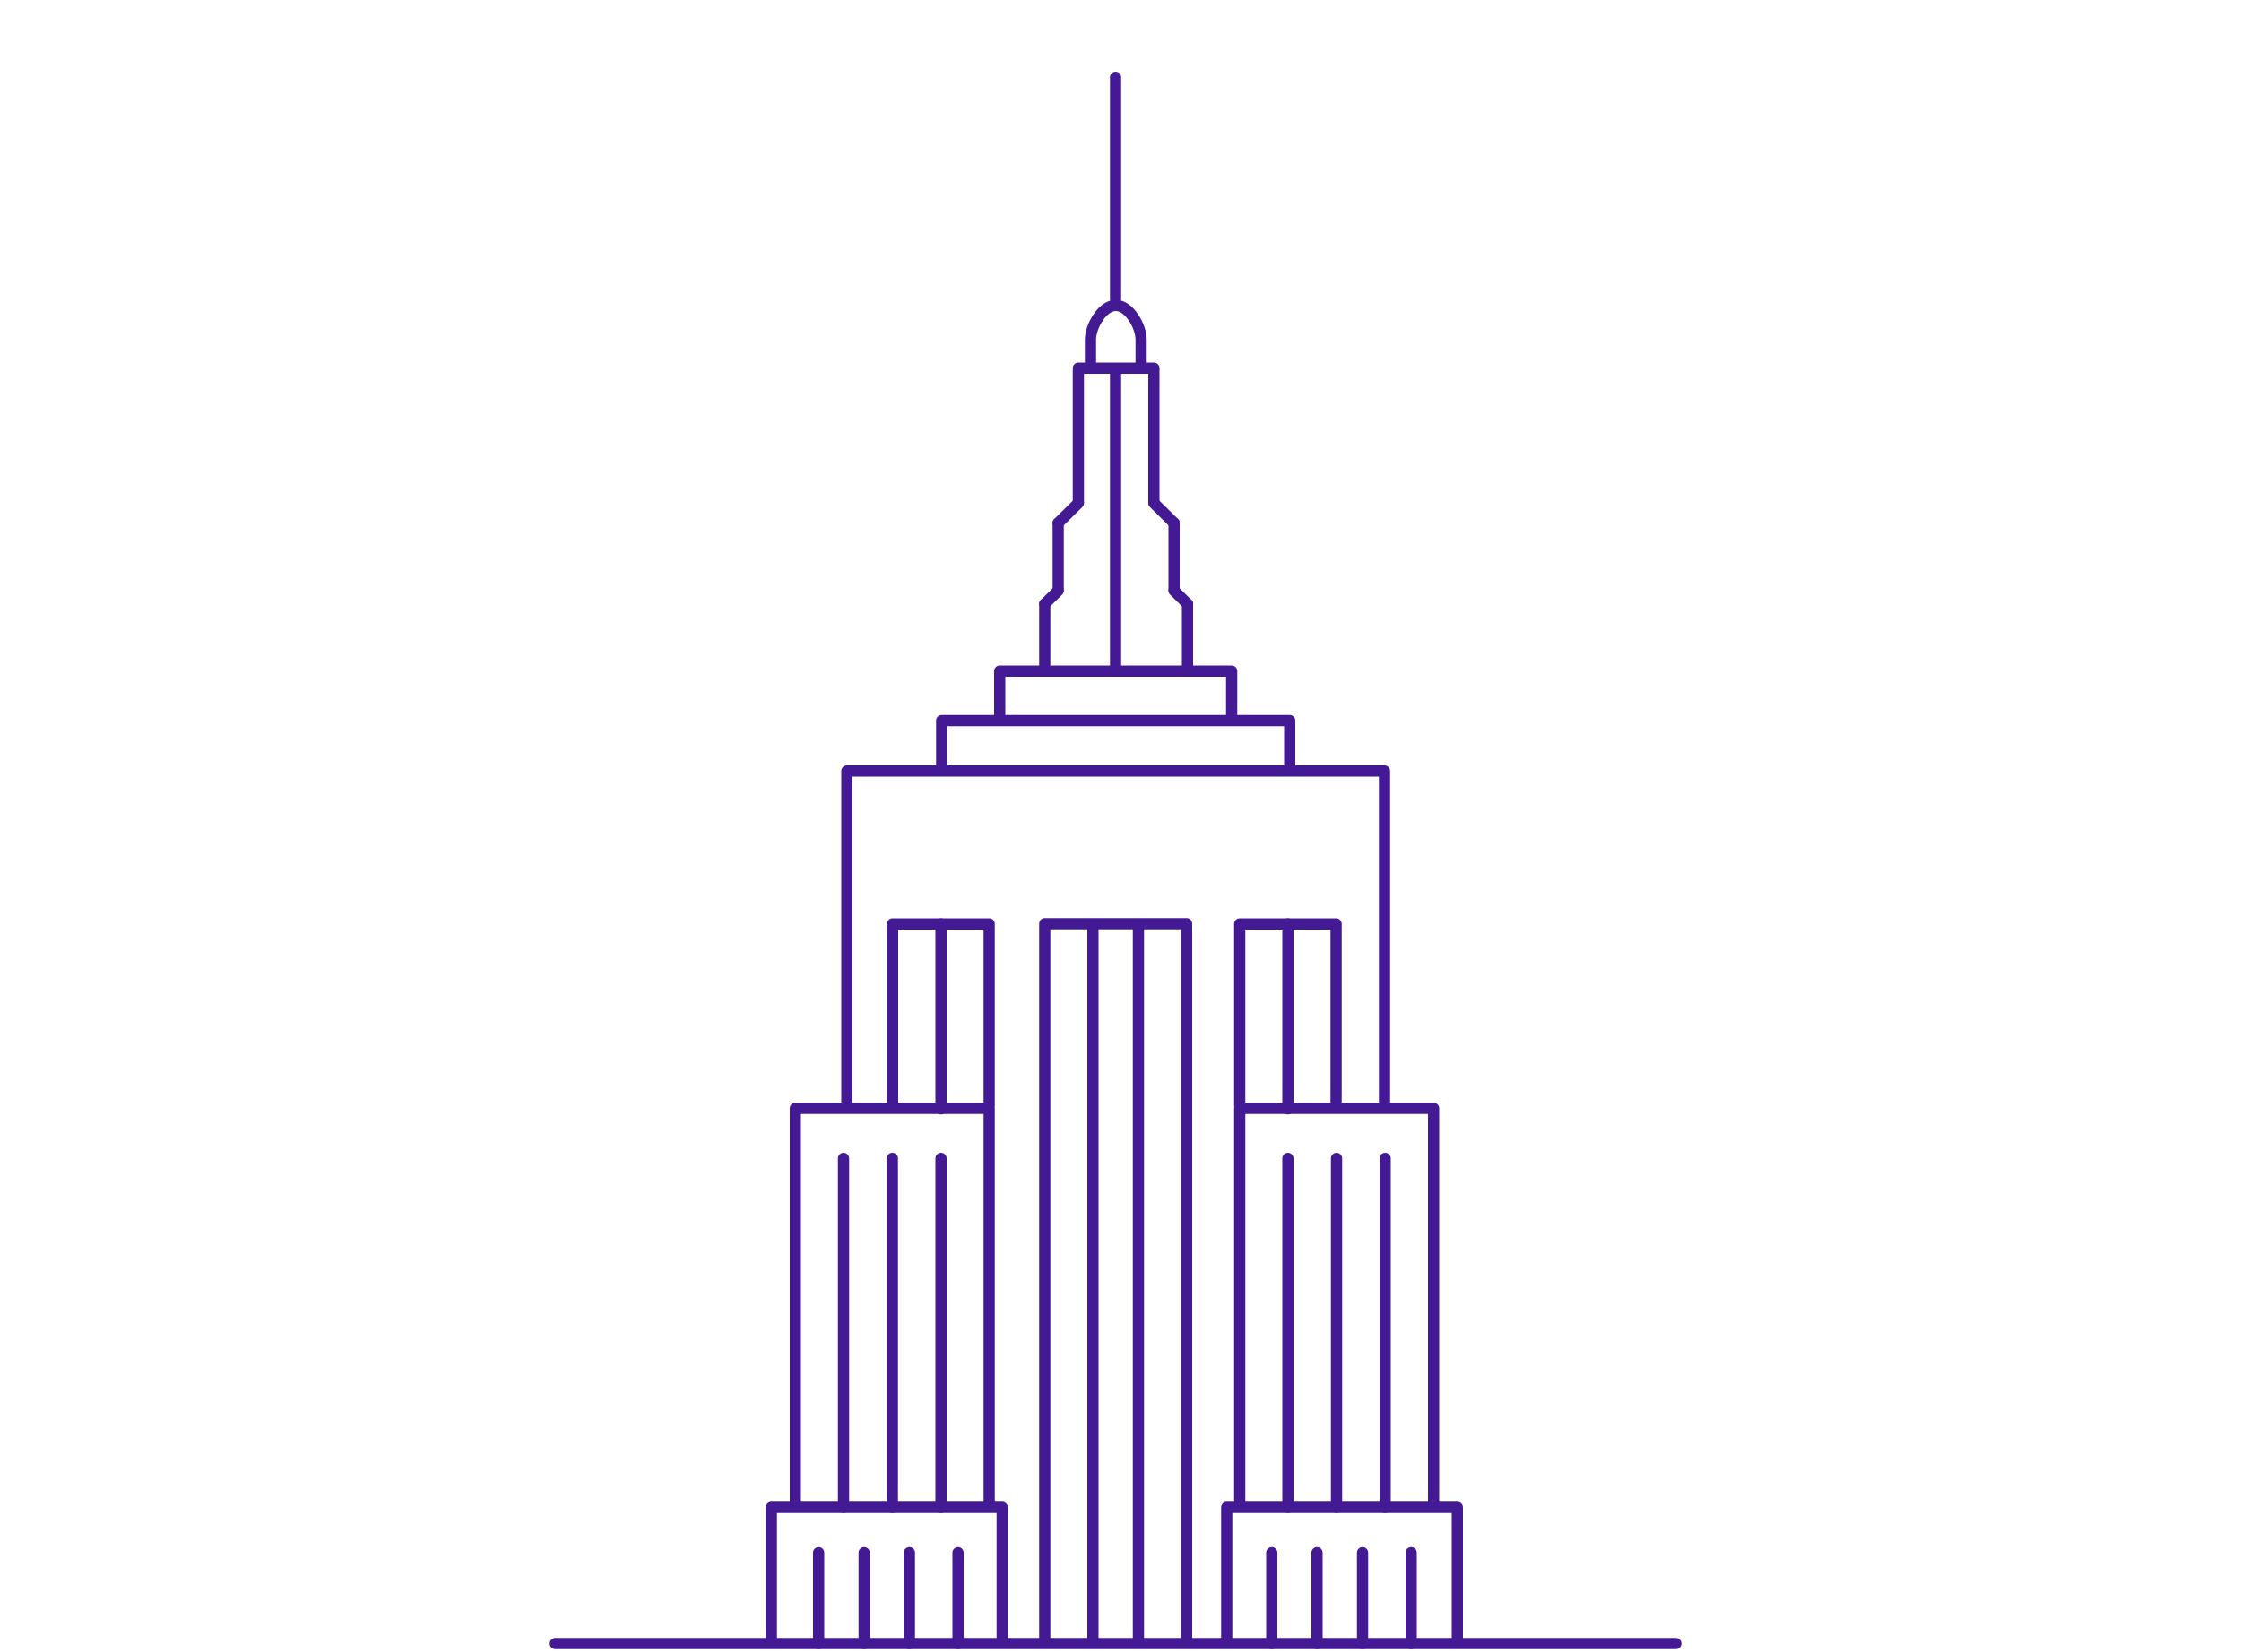
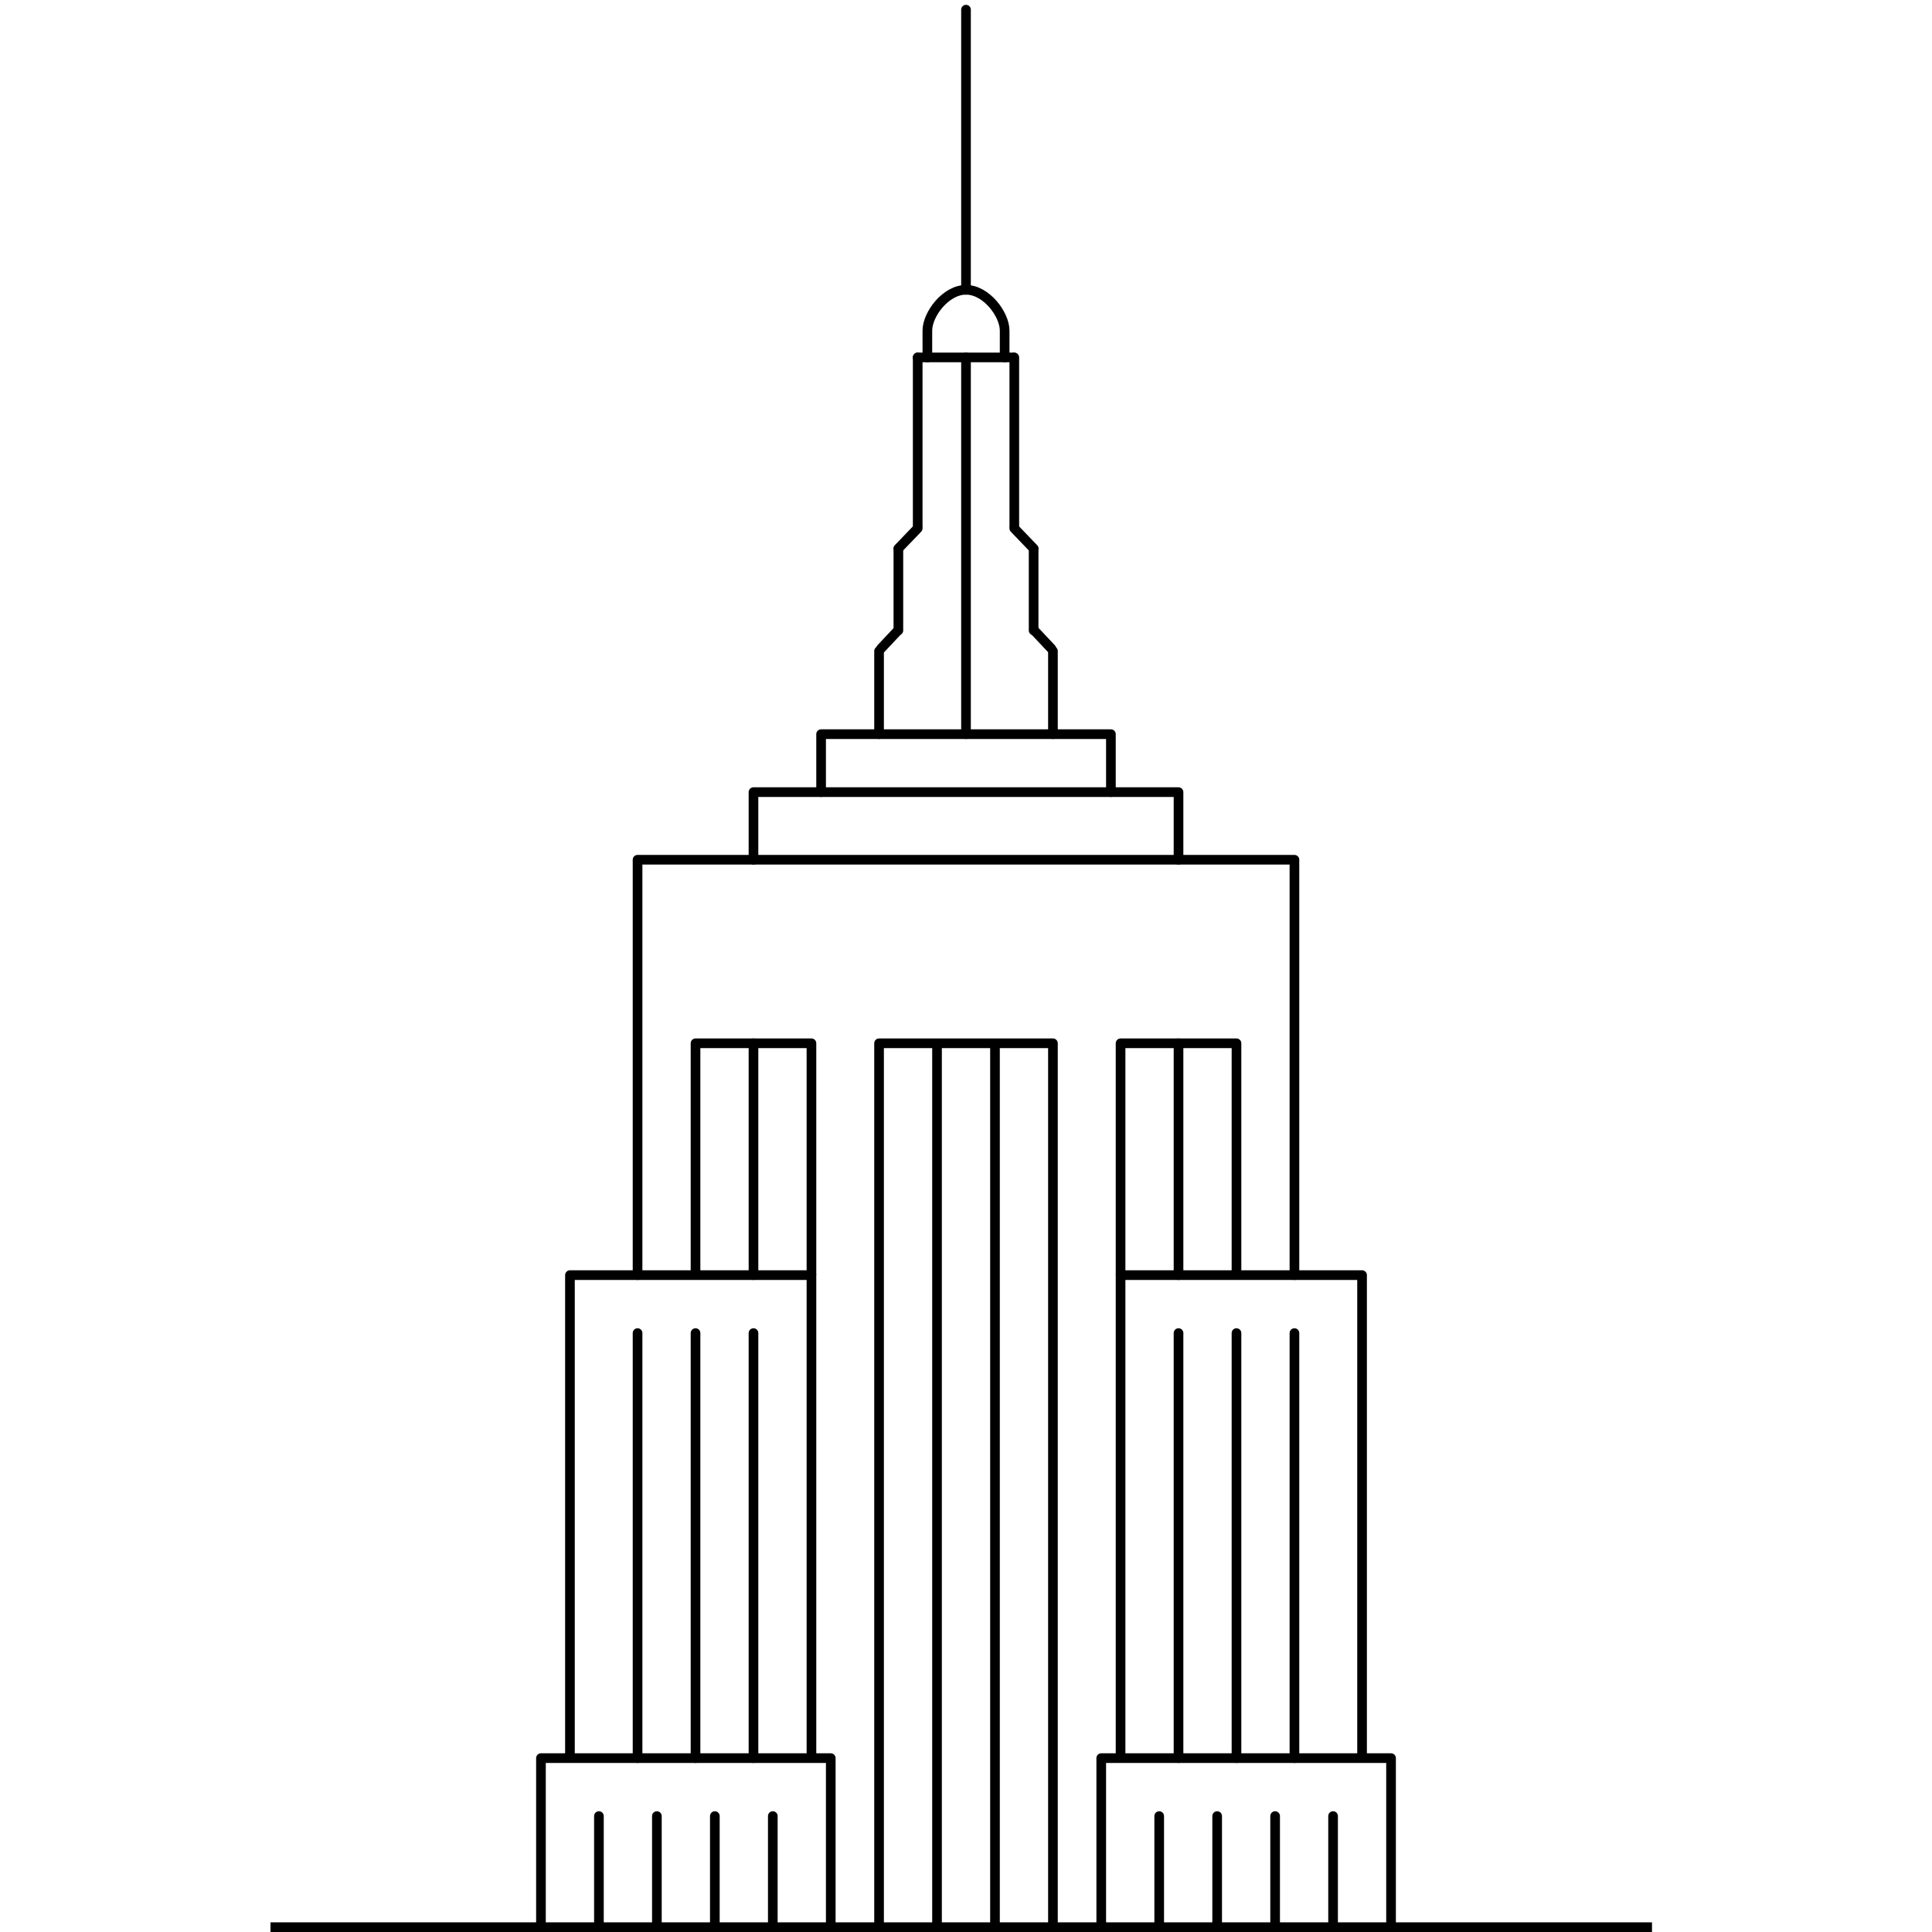
- <svg xmlns="http://www.w3.org/2000/svg" version="1.1" id="Layer_1" x="0px" y="0px" viewBox="0 0 1000 737" enable-background="new 0 0 1000 737" xml:space="preserve">
-   <line fill="none" stroke="#431A94" stroke-width="5" stroke-linecap="round" stroke-linejoin="round" stroke-miterlimit="10" x1="247.8" y1="733.4" x2="747.8" y2="733.4" />
-   <polyline fill="none" stroke="#431A94" stroke-width="5" stroke-linecap="round" stroke-linejoin="round" stroke-miterlimit="10" points="  617.8,493.2 617.8,344.1 377.9,344.1 377.9,493.2 " />
-   <polyline fill="none" stroke="#431A94" stroke-width="5" stroke-linecap="round" stroke-linejoin="round" stroke-miterlimit="10" points="  575.5,342.4 575.5,321.6 420.2,321.6 420.2,342.4 " />
-   <polyline fill="none" stroke="#431A94" stroke-width="5" stroke-linecap="round" stroke-linejoin="round" stroke-miterlimit="10" points="  549.6,319.9 549.6,299.5 446.1,299.5 446.1,319.9 " />
-   <polyline fill="none" stroke="#431A94" stroke-width="5" stroke-linejoin="round" stroke-miterlimit="10" points="529.5,733.5   529.5,412.2 466.2,412.2 466.2,733.5 " />
-   <line fill="none" stroke="#431A94" stroke-width="5" stroke-linejoin="round" stroke-miterlimit="10" x1="487.7" y1="412.2" x2="487.7" y2="733.5" />
-   <line fill="none" stroke="#431A94" stroke-width="5" stroke-linejoin="round" stroke-miterlimit="10" x1="508" y1="412.2" x2="508" y2="733.5" />
-   <polyline fill="none" stroke="#431A94" stroke-width="5" stroke-linejoin="round" stroke-miterlimit="10" points="596.2,493.8   596.2,412.3 553.2,412.3 553.2,493.8 " />
-   <line fill="none" stroke="#431A94" stroke-width="5" stroke-linecap="round" stroke-linejoin="round" stroke-miterlimit="10" x1="574.7" y1="412.3" x2="574.7" y2="494.8" />
-   <line fill="none" stroke="#431A94" stroke-width="5" stroke-linecap="round" stroke-linejoin="round" stroke-miterlimit="10" x1="497.8" y1="34.5" x2="497.8" y2="133.5" />
-   <line fill="none" stroke="#431A94" stroke-width="5" stroke-linecap="round" stroke-linejoin="round" stroke-miterlimit="10" x1="466.2" y1="297.9" x2="466.2" y2="269.5" />
-   <line fill="none" stroke="#431A94" stroke-width="5" stroke-linecap="round" stroke-linejoin="round" stroke-miterlimit="10" x1="529.9" y1="297.9" x2="529.9" y2="269.5" />
-   <line fill="none" stroke="#431A94" stroke-width="5" stroke-linecap="round" stroke-linejoin="round" stroke-miterlimit="10" x1="466.2" y1="269.5" x2="472.2" y2="263.6" />
-   <line fill="none" stroke="#431A94" stroke-width="5" stroke-linecap="round" stroke-linejoin="round" stroke-miterlimit="10" x1="529.9" y1="269.5" x2="523.9" y2="263.6" />
-   <line fill="none" stroke="#431A94" stroke-width="5" stroke-linecap="round" stroke-linejoin="round" stroke-miterlimit="10" x1="472.2" y1="263.2" x2="472.2" y2="233.4" />
-   <line fill="none" stroke="#431A94" stroke-width="5" stroke-linecap="round" stroke-linejoin="round" stroke-miterlimit="10" x1="523.9" y1="263.2" x2="523.9" y2="233.4" />
-   <line fill="none" stroke="#431A94" stroke-width="5" stroke-linecap="round" stroke-linejoin="round" stroke-miterlimit="10" x1="472.2" y1="233.4" x2="481.2" y2="224.5" />
-   <line fill="none" stroke="#431A94" stroke-width="5" stroke-linecap="round" stroke-linejoin="round" stroke-miterlimit="10" x1="523.9" y1="233.4" x2="514.9" y2="224.5" />
-   <line fill="none" stroke="#431A94" stroke-width="5" stroke-linecap="round" stroke-linejoin="round" stroke-miterlimit="10" x1="481.2" y1="224.1" x2="481.2" y2="165.3" />
-   <line fill="none" stroke="#431A94" stroke-width="5" stroke-linecap="round" stroke-linejoin="round" stroke-miterlimit="10" x1="514.9" y1="224.1" x2="514.9" y2="165.3" />
-   <line fill="none" stroke="#431A94" stroke-width="5" stroke-linecap="round" stroke-linejoin="round" stroke-miterlimit="10" x1="481.2" y1="164.3" x2="514.9" y2="164.3" />
-   <path fill="none" stroke="#431A94" stroke-width="5" stroke-linecap="round" stroke-linejoin="round" stroke-miterlimit="10" d="  M486.6,161.7v-10.1c0-6,5.3-15.3,11.3-15.3l0,0c6,0,11.3,9.3,11.3,15.3v10.1" />
-   <polyline fill="none" stroke="#431A94" stroke-width="5" stroke-linejoin="round" stroke-miterlimit="10" points="650.3,733.2   650.3,672.6 547.4,672.6 547.4,733.2 " />
-   <polyline fill="none" stroke="#431A94" stroke-width="5" stroke-linejoin="round" stroke-miterlimit="10" points="639.7,671.4   639.7,494.6 553.2,494.6 553.2,671.4 " />
-   <line fill="none" stroke="#431A94" stroke-width="5" stroke-linecap="round" stroke-linejoin="round" stroke-miterlimit="10" x1="574.7" y1="516.9" x2="574.7" y2="672.6" />
-   <line fill="none" stroke="#431A94" stroke-width="5" stroke-linecap="round" stroke-linejoin="round" stroke-miterlimit="10" x1="596.4" y1="516.9" x2="596.4" y2="672.6" />
-   <line fill="none" stroke="#431A94" stroke-width="5" stroke-linecap="round" stroke-linejoin="round" stroke-miterlimit="10" x1="618.1" y1="516.9" x2="618.1" y2="672.6" />
-   <line fill="none" stroke="#431A94" stroke-width="5" stroke-linecap="round" stroke-linejoin="round" stroke-miterlimit="10" x1="567.5" y1="692.8" x2="567.5" y2="733.4" />
-   <line fill="none" stroke="#431A94" stroke-width="5" stroke-linecap="round" stroke-linejoin="round" stroke-miterlimit="10" x1="587.7" y1="692.8" x2="587.7" y2="733.4" />
-   <line fill="none" stroke="#431A94" stroke-width="5" stroke-linecap="round" stroke-linejoin="round" stroke-miterlimit="10" x1="608" y1="692.8" x2="608" y2="733.4" />
-   <line fill="none" stroke="#431A94" stroke-width="5" stroke-linecap="round" stroke-linejoin="round" stroke-miterlimit="10" x1="629.7" y1="692.8" x2="629.7" y2="733.4" />
-   <polyline fill="none" stroke="#431A94" stroke-width="5" stroke-linejoin="round" stroke-miterlimit="10" points="398.3,493.8   398.3,412.3 441.4,412.3 441.4,493.8 " />
-   <line fill="none" stroke="#431A94" stroke-width="5" stroke-linecap="round" stroke-linejoin="round" stroke-miterlimit="10" x1="419.9" y1="412.3" x2="419.9" y2="494.8" />
-   <polyline fill="none" stroke="#431A94" stroke-width="5" stroke-linejoin="round" stroke-miterlimit="10" points="344.2,733.2   344.2,672.6 447.2,672.6 447.2,733.2 " />
-   <polyline fill="none" stroke="#431A94" stroke-width="5" stroke-linejoin="round" stroke-miterlimit="10" points="354.9,671.4   354.9,494.6 441.4,494.6 441.4,671.4 " />
-   <line fill="none" stroke="#431A94" stroke-width="5" stroke-linecap="round" stroke-linejoin="round" stroke-miterlimit="10" x1="419.9" y1="516.9" x2="419.9" y2="672.6" />
-   <line fill="none" stroke="#431A94" stroke-width="5" stroke-linecap="round" stroke-linejoin="round" stroke-miterlimit="10" x1="398.2" y1="516.9" x2="398.2" y2="672.6" />
-   <line fill="none" stroke="#431A94" stroke-width="5" stroke-linecap="round" stroke-linejoin="round" stroke-miterlimit="10" x1="376.4" y1="516.9" x2="376.4" y2="672.6" />
-   <line fill="none" stroke="#431A94" stroke-width="5" stroke-linecap="round" stroke-linejoin="round" stroke-miterlimit="10" x1="365.3" y1="692.8" x2="365.3" y2="733.4" />
-   <line fill="none" stroke="#431A94" stroke-width="5" stroke-linecap="round" stroke-linejoin="round" stroke-miterlimit="10" x1="385.6" y1="692.8" x2="385.6" y2="733.4" />
-   <line fill="none" stroke="#431A94" stroke-width="5" stroke-linecap="round" stroke-linejoin="round" stroke-miterlimit="10" x1="405.8" y1="692.8" x2="405.8" y2="733.4" />
-   <line fill="none" stroke="#431A94" stroke-width="5" stroke-linecap="round" stroke-linejoin="round" stroke-miterlimit="10" x1="427.5" y1="692.8" x2="427.5" y2="733.4" />
-   <line fill="none" stroke="#431A94" stroke-width="5" stroke-linecap="round" stroke-linejoin="round" stroke-miterlimit="10" x1="497.8" y1="164.6" x2="497.8" y2="298.6" />
+ <svg xmlns="http://www.w3.org/2000/svg" width="200px" height="200px" viewBox="0 0 200 200" version="1.1">
+   <defs />
+   <g id="Design" stroke="none" stroke-width="1" fill="none" fill-rule="evenodd">
+     <g id="nyc" stroke="#000000">
+       <g id="Page-1" transform="translate(55, 1)" stroke-linejoin="round">
+         <path d="M79,131 L79,88 L11,88 L11,131" id="Stroke-3" stroke-linecap="round" />
+         <path d="M67,88 L67,81 L23,81 L23,88" id="Stroke-4" stroke-linecap="round" />
+         <path d="M60,81 L60,75 L30,75 L30,81" id="Stroke-5" stroke-linecap="round" />
+         <g id="Group-12" transform="translate(35.249, 106.8313)">
+           <path d="M18.751,92.169 L18.751,0.169 L0.751,0.169 L0.751,92.169" id="Stroke-6" />
+           <path d="M6.751,0.201 L6.751,91.767" id="Stroke-8" />
+           <path d="M12.751,0.201 L12.751,91.767" id="Stroke-10" />
+         </g>
+         <path d="M67,107 L67,131" id="Stroke-14" stroke-linecap="round" />
+         <path d="M45,0 L45,29" id="Stroke-15" stroke-linecap="round" />
+         <path d="M36,75 L36,66.4" id="Stroke-17" stroke-linecap="round" />
+         <path d="M54,75 L54,66.4" id="Stroke-18" stroke-linecap="round" />
+         <path d="M36.197,66.14 L37.833,64.4" id="Stroke-19" stroke-linecap="round" />
+         <path d="M52.197,66.14 L53.833,64.4" id="Stroke-19" stroke-linecap="round" transform="translate(53.01492, 65.27016) scale(-1, 1) translate(-53.01492, -65.27016) " />
+         <path d="M51,64.261 L51,55.827" id="Stroke-21" stroke-linecap="round" transform="translate(51.5, 60.04418) scale(-1, 1) translate(-51.5, -60.04418) " />
+         <path d="M50,55.776 L51.997,53.698" id="Stroke-23" stroke-linecap="round" transform="translate(50.99871, 54.73679) scale(-1, 1) translate(-50.99871, -54.73679) " />
+         <path d="M38,64.261 L38,55.827" id="Stroke-21" stroke-linecap="round" />
+         <path d="M38,55.776 L39.997,53.698" id="Stroke-23" stroke-linecap="round" />
+         <path d="M50,53.5 L50,36" id="Stroke-26" stroke-linecap="round" />
+         <path d="M40,36 L49.9,36" id="Stroke-27" stroke-linecap="round" />
+         <g id="Group-72" transform="translate(0.309237, 28.91566)">
+           <path d="M40.691,7.084 L40.691,4.307 C40.691,2.623 42.589,0.084 44.691,0.084 C46.792,0.084 48.691,2.623 48.691,4.307 L48.691,7.084" id="Stroke-28" stroke-linecap="round" />
+           <path d="M88.691,170.084 L88.691,152.084 L58.691,152.084 L58.691,170.084" id="Stroke-30" />
+           <path d="M85.691,152.084 L85.691,102.084 L60.691,102.084 L60.691,152.084" id="Stroke-32" />
+           <path d="M66.691,108.084 L66.691,152.084" id="Stroke-34" stroke-linecap="round" />
+           <path d="M10.691,108.084 L10.691,152.084" id="Stroke-34" stroke-linecap="round" />
+           <path d="M16.691,108.084 L16.691,152.084" id="Stroke-36" stroke-linecap="round" />
+           <path d="M22.691,108.084 L22.691,152.084" id="Stroke-38" stroke-linecap="round" />
+           <path d="M72.691,108.084 L72.691,152.084" id="Stroke-36" stroke-linecap="round" />
+           <path d="M78.691,108.084 L78.691,152.084" id="Stroke-38" stroke-linecap="round" />
+           <path d="M64.691,158.084 L64.691,170.084" id="Stroke-40" stroke-linecap="round" />
+           <path d="M70.691,158.084 L70.691,170.084" id="Stroke-42" stroke-linecap="round" />
+           <path d="M76.691,158.084 L76.691,170.084" id="Stroke-44" stroke-linecap="round" />
+           <path d="M82.691,158.084 L82.691,170.084" id="Stroke-46" stroke-linecap="round" />
+           <path d="M16.691,102.084 L16.691,78.084 L28.691,78.084 L28.691,102.084" id="Stroke-48" />
+           <path d="M60.691,102.084 L60.691,78.084 L72.691,78.084 L72.691,102.084" id="Stroke-48" />
+           <path d="M22.691,78.084 L22.691,102.084" id="Stroke-50" stroke-linecap="round" />
+           <path d="M0.691,170.084 L0.691,152.084 L30.691,152.084 L30.691,170.084" id="Stroke-52" />
+           <path d="M3.691,152.084 L3.691,102.084 L28.691,102.084 L28.691,152.084" id="Stroke-54" />
+           <path d="M6.691,158.084 L6.691,170.084" id="Stroke-62" stroke-linecap="round" />
+           <path d="M12.691,158.084 L12.691,170.084" id="Stroke-64" stroke-linecap="round" />
+           <path d="M18.691,158.084 L18.691,170.084" id="Stroke-66" stroke-linecap="round" />
+           <path d="M24.691,158.084 L24.691,170.084" id="Stroke-68" stroke-linecap="round" />
+           <path d="M44.691,7.084 L44.691,46.084" id="Stroke-70" stroke-linecap="round" />
+         </g>
+       </g>
+       <path d="M95,54.5 L95,37" id="Stroke-26" stroke-linecap="round" stroke-linejoin="round" />
+       <path d="M28.5,199.5 L170.514,199.5" id="Line" stroke-linecap="square" />
+     </g>
+   </g>
</svg>
